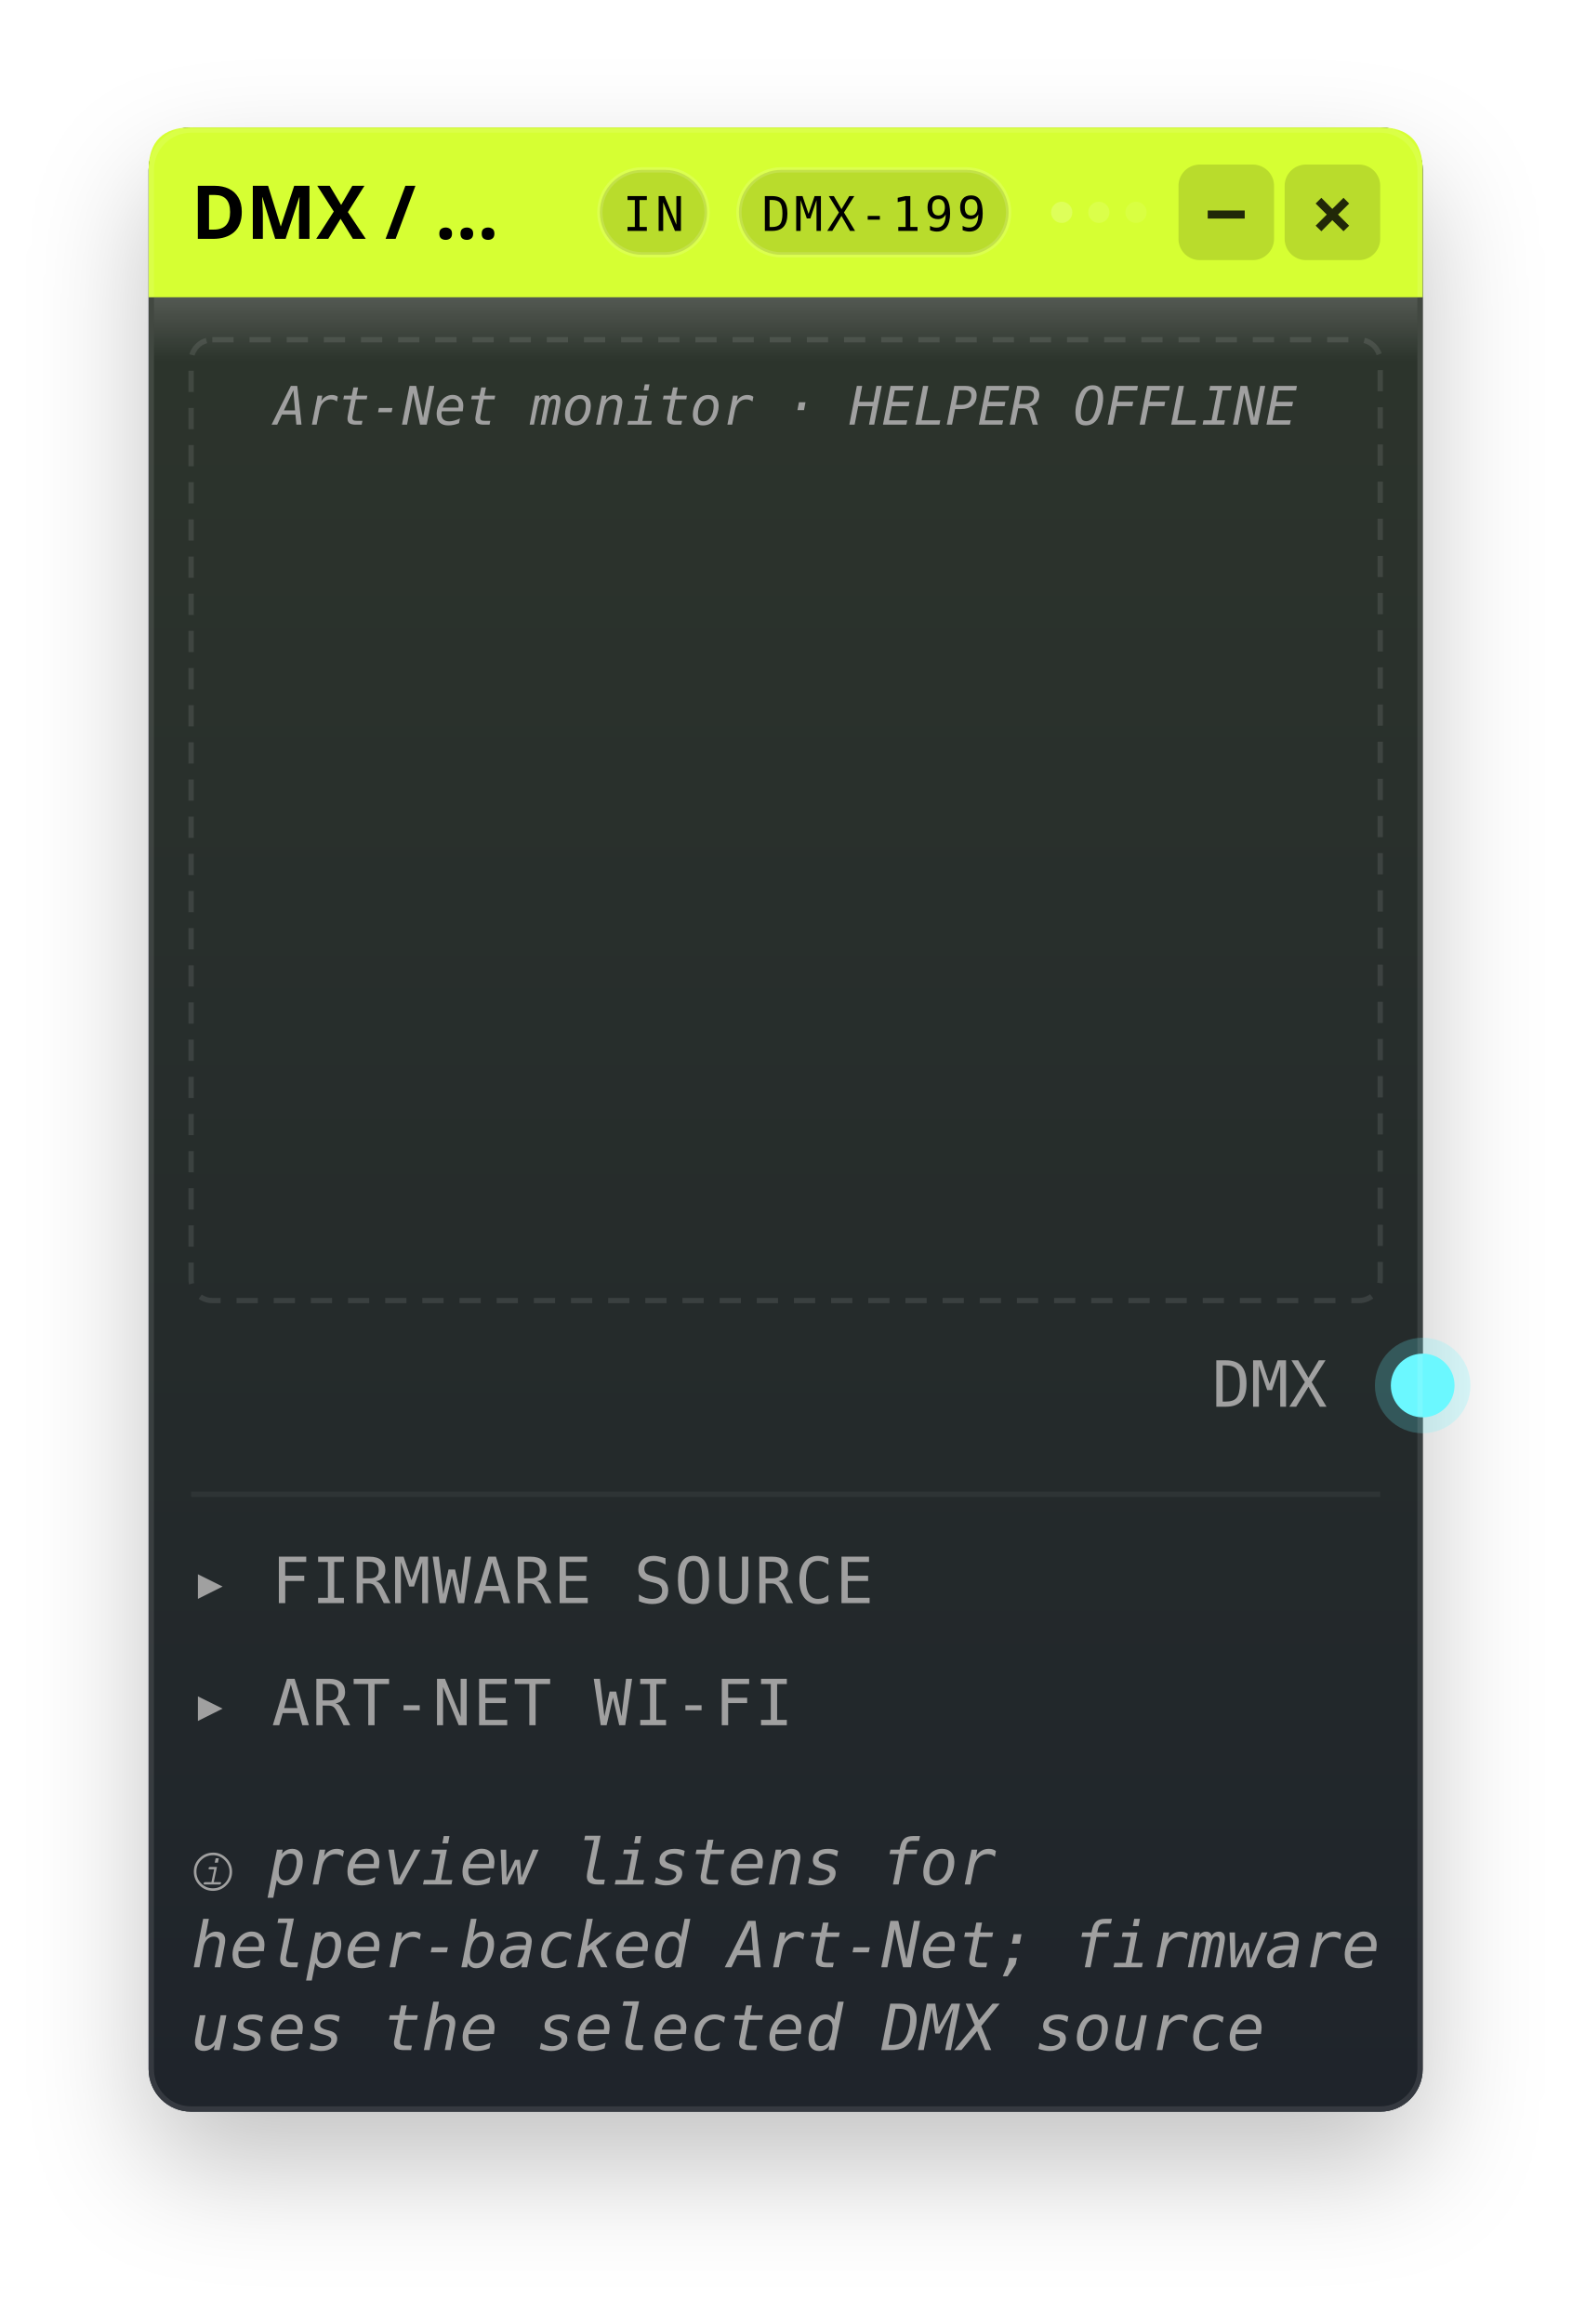
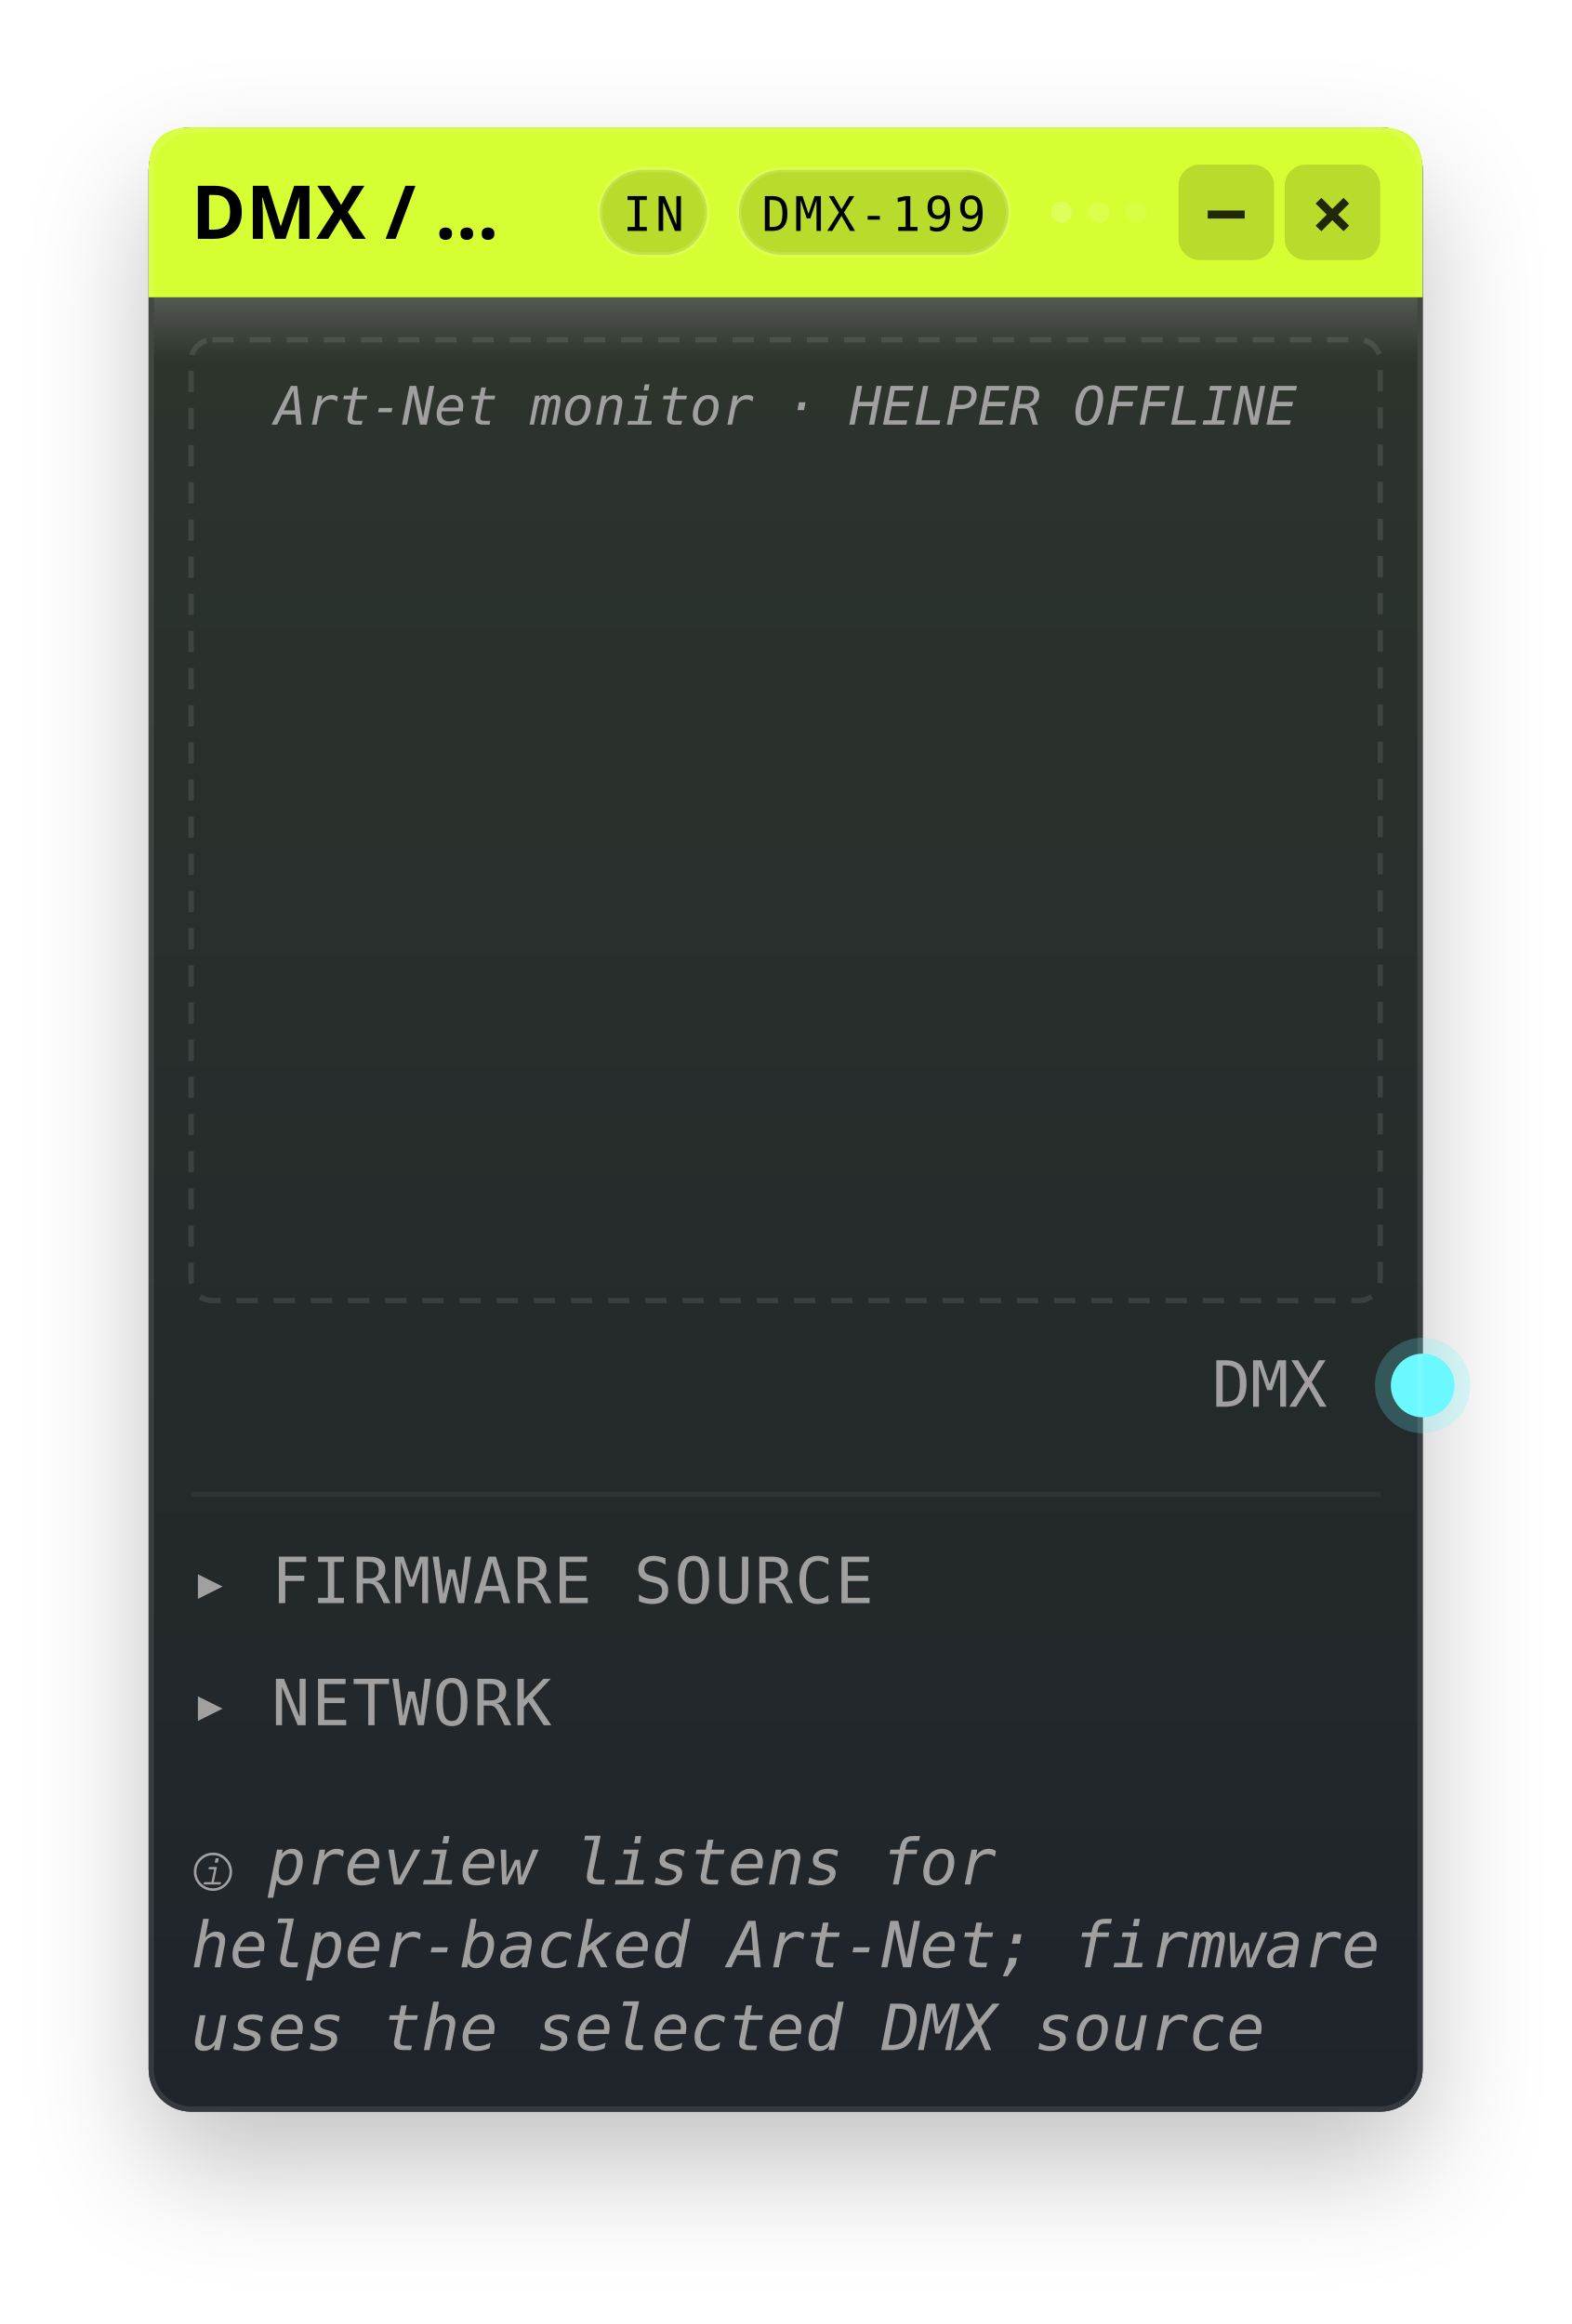
<svg xmlns="http://www.w3.org/2000/svg" viewBox="0 0 296 437.8" width="296" height="437.8" role="img" aria-label="DMX / Art-Net node">
  <defs>
    <filter id="shadow" x="-20%" y="-20%" width="140%" height="160%">
      <feDropShadow dx="0" dy="10" stdDeviation="11" flood-color="#000" flood-opacity="0.24" />
    </filter>
    <filter id="grey">
      <feColorMatrix type="saturate" values="0" />
    </filter>
    <linearGradient id="headerGlow" x1="0" y1="0" x2="0" y2="1">
      <stop offset="0" stop-color="#fff" stop-opacity="1" />
      <stop offset="1" stop-color="#fff" stop-opacity="0" />
    </linearGradient>
  </defs>
  <g transform="translate(28,24)">
    <defs>
      <linearGradient id="tint-input" x1="0" y1="0" x2="0" y2="1">
        <stop offset="0" stop-color="#2e362c" />
        <stop offset="1" stop-color="#1f242b" />
      </linearGradient>
    </defs>
    <rect x="0" y="0" width="240" height="373.8" rx="8" fill="#1f242b" filter="url(#shadow)" />
    <rect x="0" y="0" width="240" height="373.8" rx="8" fill="url(#tint-input)" />
    <path d="M0,32 L0,8 Q0,0 8,0 L232,0 Q240,0 240,8 L240,32 Z" fill="#d6ff33" />
    <rect x="1" y="32" width="238" height="12" fill="url(#headerGlow)" opacity="0.18" />
    <text x="8" y="21" font-family="'Audiowide','Trebuchet MS','Arial Black',sans-serif" font-size="14" font-weight="600" fill="#000">DMX / …</text>
    <rect x="85" y="8" width="20.2" height="16" rx="8" fill="rgba(0,0,0,0.14)" stroke="rgba(255,255,255,0.14)" />
    <text x="95.1" y="19.5" text-anchor="middle" font-family="'JetBrains Mono','Cascadia Mono','Consolas',monospace" font-size="9" letter-spacing="0.08em" fill="#000">IN</text>
    <rect x="111.2" y="8" width="50.8" height="16" rx="8" fill="rgba(0,0,0,0.14)" stroke="rgba(255,255,255,0.14)" />
    <text x="136.6" y="19.5" text-anchor="middle" font-family="'JetBrains Mono','Cascadia Mono','Consolas',monospace" font-size="9" letter-spacing="0.08em" fill="#000">DMX-199</text>
    <circle cx="172" cy="16" r="2" fill="rgba(255,255,255,0.96)" opacity="0.2" />
    <circle cx="179" cy="16" r="2" fill="rgba(255,255,255,0.96)" opacity="0.12" />
    <circle cx="186" cy="16" r="2" fill="rgba(255,255,255,0.96)" opacity="0.08" />
    <rect x="194" y="7" width="18" height="18" rx="4" fill="rgba(0,0,0,0.14)" />
    <text x="203" y="20.5" text-anchor="middle" font-family="'JetBrains Mono','Cascadia Mono','Consolas',monospace" font-size="13" font-weight="700" fill="rgba(0,0,0,0.82)">−</text>
    <rect x="214" y="7" width="18" height="18" rx="4" fill="rgba(0,0,0,0.14)" />
    <text x="223" y="20.5" text-anchor="middle" font-family="'JetBrains Mono','Cascadia Mono','Consolas',monospace" font-size="13" font-weight="700" fill="rgba(0,0,0,0.82)">×</text>
    <rect x="8" y="40" width="224" height="181" rx="4" fill="none" stroke="rgba(255,255,255,0.1)" stroke-dasharray="4 3" />
    <text x="120" y="56" text-anchor="middle" font-family="'JetBrains Mono','Cascadia Mono','Consolas',monospace" font-size="10" font-style="italic" fill="#a0a0a0">Art-Net monitor · HELPER OFFLINE</text>
    <circle cx="240" cy="237" r="9" fill="#6bf8ff" opacity="0.22" />
    <circle cx="240" cy="237" r="6" fill="#6bf8ff" />
    <text x="222" y="241" font-family="'JetBrains Mono','Cascadia Mono','Consolas',monospace" font-size="12" fill="#a0a0a0" text-anchor="end">DMX</text>
    <line x1="8" y1="257.5" x2="232" y2="257.5" stroke="rgba(255,255,255,0.05)" />
    <text x="8" y="278" font-family="'JetBrains Mono','Cascadia Mono','Consolas',monospace" font-size="12" fill="#a0a0a0" letter-spacing="0.03em">▸ FIRMWARE SOURCE</text>
-     <text x="8" y="301" font-family="'JetBrains Mono','Cascadia Mono','Consolas',monospace" font-size="12" fill="#a0a0a0" letter-spacing="0.03em">▸ ART-NET WI-FI</text>
+     <text x="8" y="301" font-family="'JetBrains Mono','Cascadia Mono','Consolas',monospace" font-size="12" fill="#a0a0a0" letter-spacing="0.03em">▸ NETWORK</text>
    <text x="8" y="331" font-family="'JetBrains Mono','Cascadia Mono','Consolas',monospace" font-size="12" fill="#a0a0a0" font-style="italic">ⓘ preview listens for</text>
    <text x="8" y="346.6" font-family="'JetBrains Mono','Cascadia Mono','Consolas',monospace" font-size="12" fill="#a0a0a0" font-style="italic">helper-backed Art-Net; firmware</text>
    <text x="8" y="362.2" font-family="'JetBrains Mono','Cascadia Mono','Consolas',monospace" font-size="12" fill="#a0a0a0" font-style="italic">uses the selected DMX source</text>
    <rect x="0.5" y="0.5" width="239" height="372.8" rx="7.5" fill="none" stroke="rgba(255,255,255,0.1)" />
  </g>
</svg>
